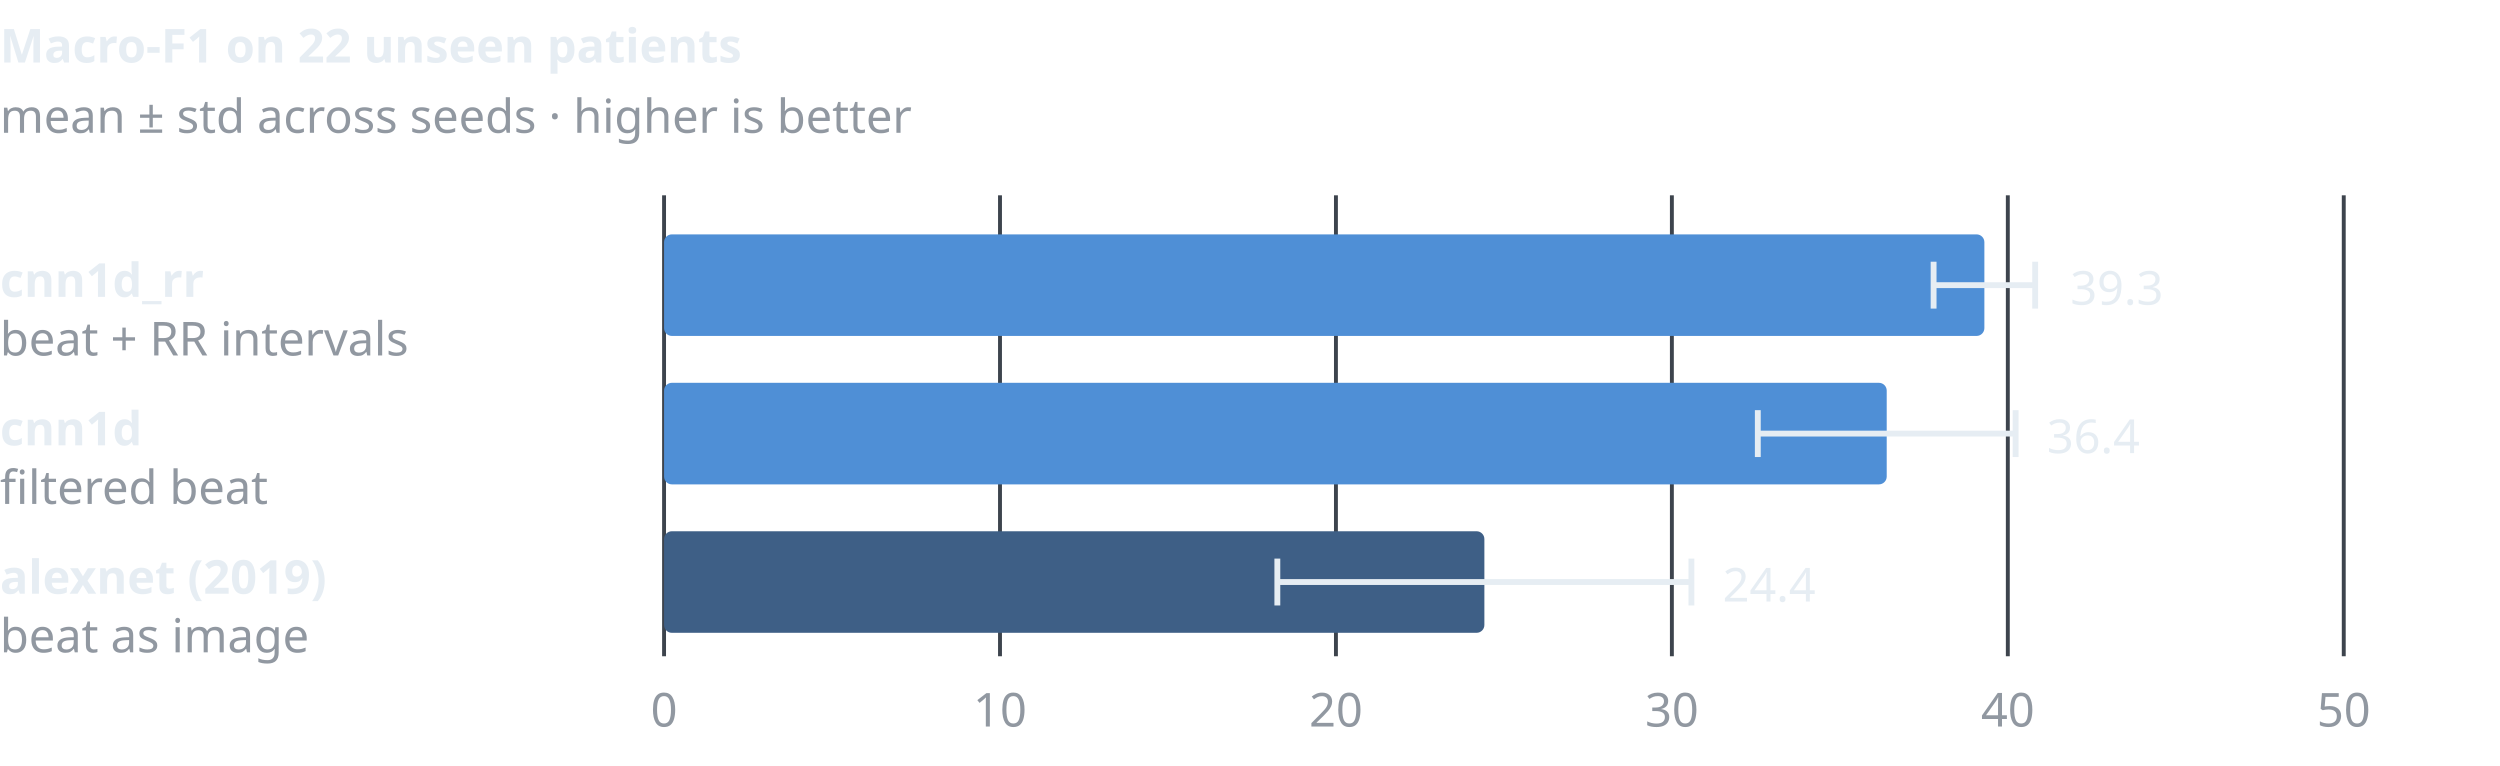
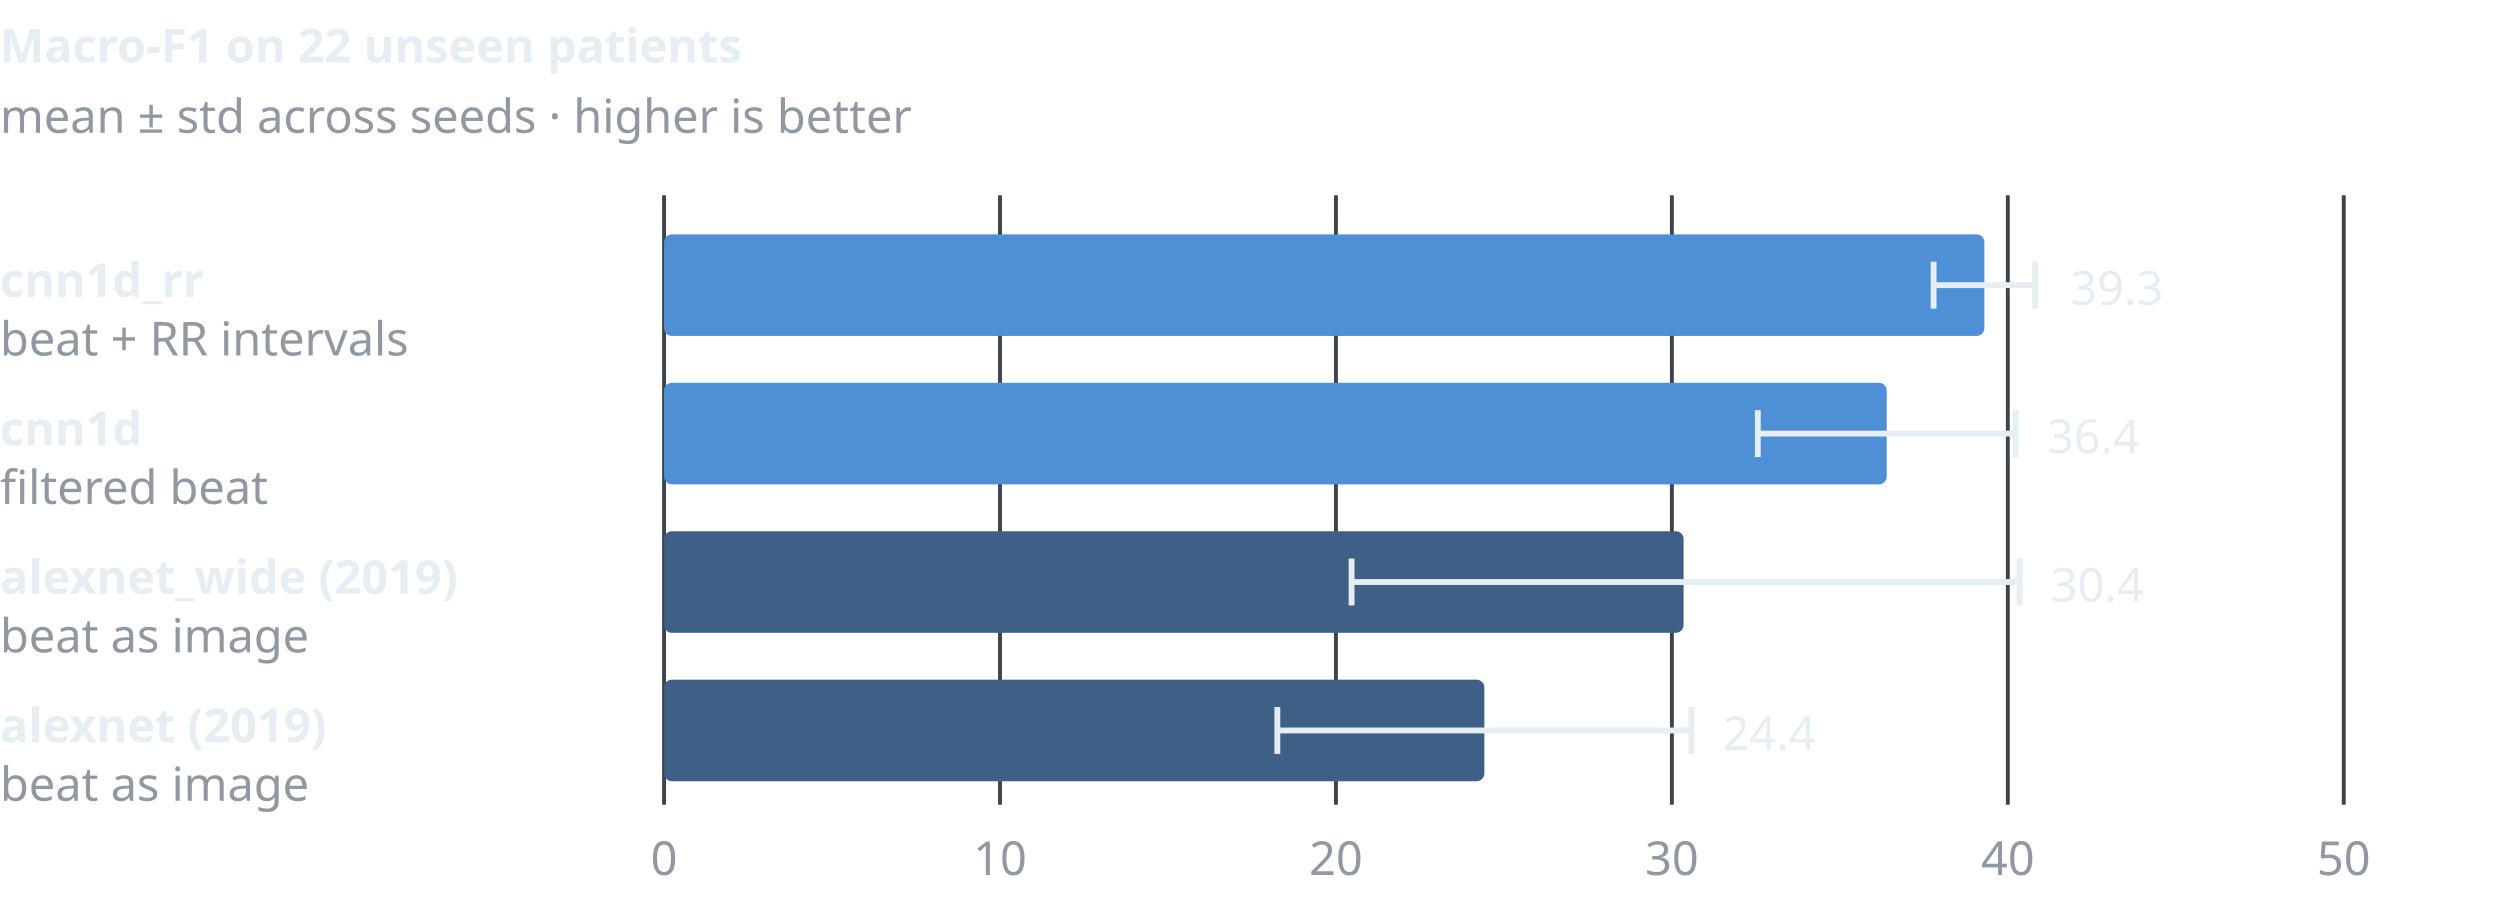
- <svg xmlns="http://www.w3.org/2000/svg" viewBox="0 0 640 196" width="640" height="196" role="img" aria-label="Macro-F1 on 22 unseen patients: cnn1d_rr 39.3, cnn1d 36.4, alexnet 24.4">
+ <svg xmlns="http://www.w3.org/2000/svg" viewBox="0 0 640 234" width="640" height="234" role="img" aria-label="Macro-F1 on 22 unseen patients: cnn1d_rr 39.3, cnn1d 36.4, alexnet_wide 30.4, alexnet 24.4">
  <style>
    text { font: 12px -apple-system, BlinkMacSystemFont, "Segoe UI", "Noto Sans", Helvetica, Arial, sans-serif; fill: #9198a1; }
    .title, .label { fill: #e6edf3; font-weight: 600; }
    .value { fill: #e6edf3; }
    .grid { stroke: #3d444d; stroke-width: 1; }
    .err { stroke: #e6edf3; stroke-width: 1.5; }
  </style>
  <text x="0" y="16" class="title">Macro-F1 on 22 unseen patients</text>
  <text x="0" y="34">mean ± std across seeds · higher is better</text>
  <g>
-     <line class="grid" x1="170" y1="50" x2="170" y2="168" />
-     <line class="grid" x1="256" y1="50" x2="256" y2="168" />
-     <line class="grid" x1="342" y1="50" x2="342" y2="168" />
-     <line class="grid" x1="428" y1="50" x2="428" y2="168" />
-     <line class="grid" x1="514" y1="50" x2="514" y2="168" />
-     <line class="grid" x1="600" y1="50" x2="600" y2="168" />
-     <text x="170" y="186" text-anchor="middle">0</text>
-     <text x="256" y="186" text-anchor="middle">10</text>
-     <text x="342" y="186" text-anchor="middle">20</text>
-     <text x="428" y="186" text-anchor="middle">30</text>
-     <text x="514" y="186" text-anchor="middle">40</text>
-     <text x="600" y="186" text-anchor="middle">50</text>
+     <line class="grid" x1="170" y1="50" x2="170" y2="206" />
+     <line class="grid" x1="256" y1="50" x2="256" y2="206" />
+     <line class="grid" x1="342" y1="50" x2="342" y2="206" />
+     <line class="grid" x1="428" y1="50" x2="428" y2="206" />
+     <line class="grid" x1="514" y1="50" x2="514" y2="206" />
+     <line class="grid" x1="600" y1="50" x2="600" y2="206" />
+     <text x="170" y="224" text-anchor="middle">0</text>
+     <text x="256" y="224" text-anchor="middle">10</text>
+     <text x="342" y="224" text-anchor="middle">20</text>
+     <text x="428" y="224" text-anchor="middle">30</text>
+     <text x="514" y="224" text-anchor="middle">40</text>
+     <text x="600" y="224" text-anchor="middle">50</text>
  </g>
  <text x="0" y="76" class="label">cnn1d_rr</text>
  <text x="0" y="91">beat + RR intervals</text>
  <rect x="170" y="60" width="338" height="26" rx="2" fill="#4f8fd6" />
  <line class="err" x1="495" y1="73" x2="521" y2="73" />
  <line class="err" x1="495" y1="67" x2="495" y2="79" />
  <line class="err" x1="521" y1="67" x2="521" y2="79" />
  <text x="530" y="78" class="value">39.3</text>
  <text x="0" y="114" class="label">cnn1d</text>
  <text x="0" y="129">filtered beat</text>
  <rect x="170" y="98" width="313" height="26" rx="2" fill="#4f8fd6" />
  <line class="err" x1="450" y1="111" x2="516" y2="111" />
  <line class="err" x1="450" y1="105" x2="450" y2="117" />
  <line class="err" x1="516" y1="105" x2="516" y2="117" />
  <text x="524" y="116" class="value">36.4</text>
-   <text x="0" y="152" class="label">alexnet (2019)</text>
+   <text x="0" y="152" class="label">alexnet_wide (2019)</text>
  <text x="0" y="167">beat as image</text>
-   <rect x="170" y="136" width="210" height="26" rx="2" fill="#3e5f86" />
-   <line class="err" x1="327" y1="149" x2="433" y2="149" />
-   <line class="err" x1="327" y1="143" x2="327" y2="155" />
-   <line class="err" x1="433" y1="143" x2="433" y2="155" />
-   <text x="441" y="154" class="value">24.4</text>
+   <rect x="170" y="136" width="261" height="26" rx="2" fill="#3e5f86" />
+   <line class="err" x1="346" y1="149" x2="517" y2="149" />
+   <line class="err" x1="346" y1="143" x2="346" y2="155" />
+   <line class="err" x1="517" y1="143" x2="517" y2="155" />
+   <text x="525" y="154" class="value">30.4</text>
+   <text x="0" y="190" class="label">alexnet (2019)</text>
+   <text x="0" y="205">beat as image</text>
+   <rect x="170" y="174" width="210" height="26" rx="2" fill="#3e5f86" />
+   <line class="err" x1="327" y1="187" x2="433" y2="187" />
+   <line class="err" x1="327" y1="181" x2="327" y2="193" />
+   <line class="err" x1="433" y1="181" x2="433" y2="193" />
+   <text x="441" y="192" class="value">24.4</text>
</svg>
